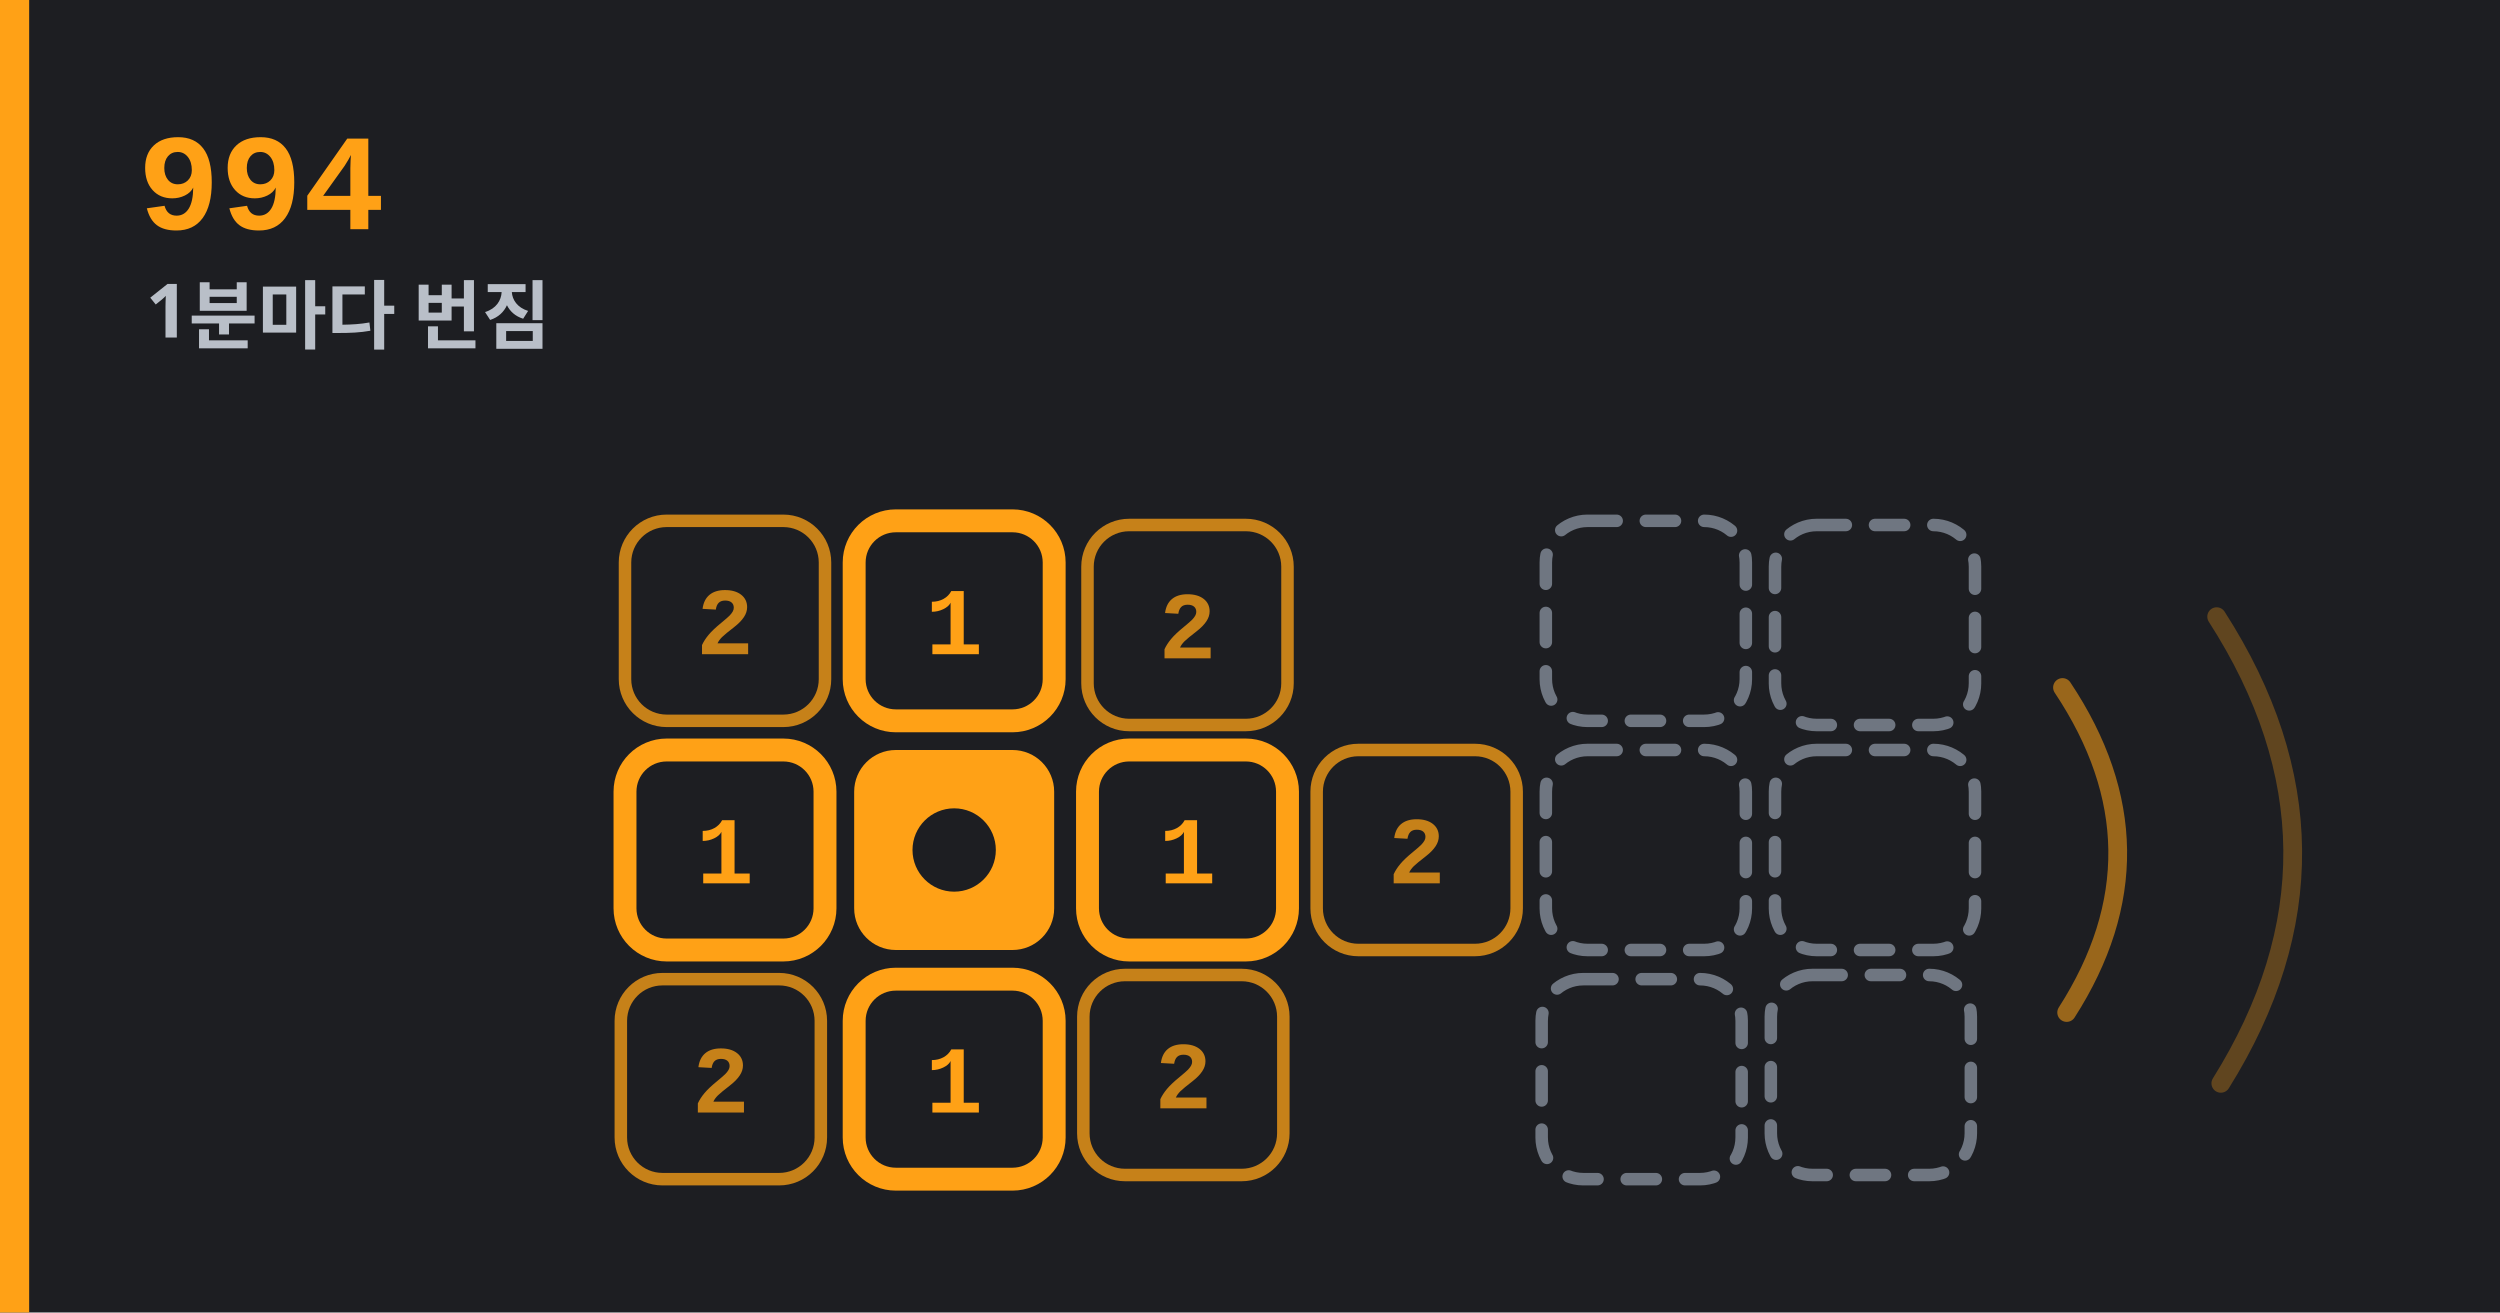
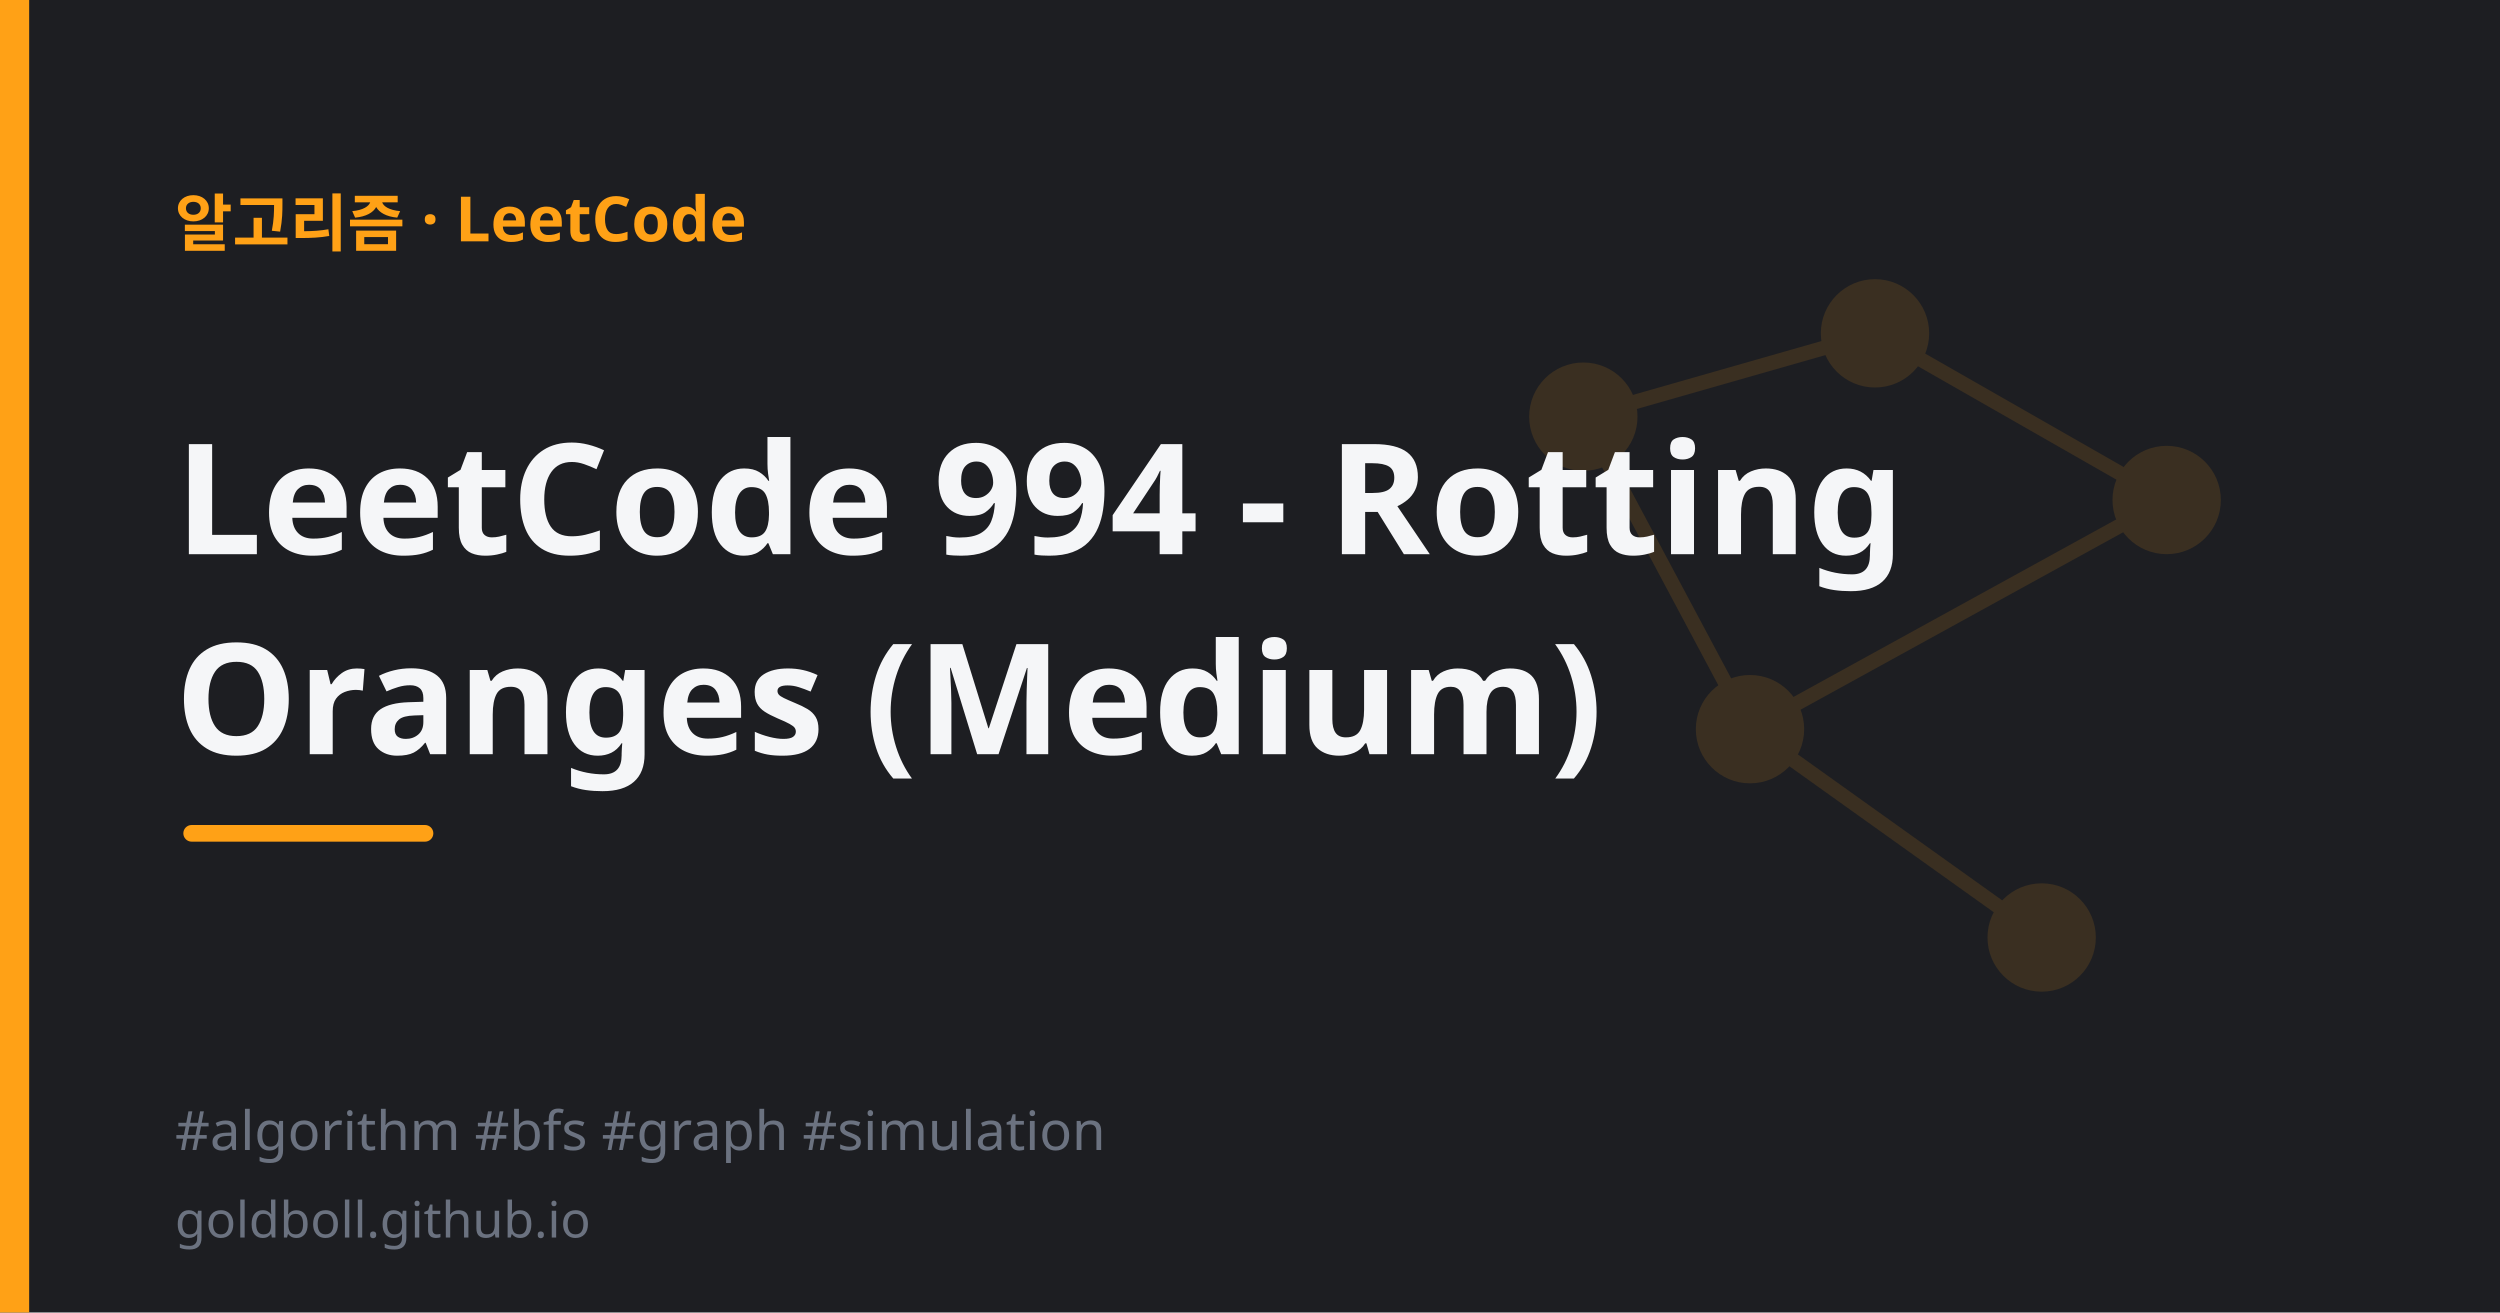
<svg xmlns="http://www.w3.org/2000/svg" width="1200" height="630" viewBox="0 0 1200 630" role="img" aria-label="LeetCode 994 - Rotting Oranges (Medium)">
  <rect width="1200" height="630" fill="#1d1e22" />
  <rect width="14" height="630" fill="#FFA116" />
-   <text x="66" y="110" font-family="'Consolas','Courier New',monospace" font-size="66" font-weight="700" fill="#FFA116">994</text>
-   <text x="70" y="162" font-family="'Segoe UI','Malgun Gothic',sans-serif" font-size="36" font-weight="600" fill="#b9bfc8">1분마다 번짐</text>
-   <g fill="none" stroke-linecap="round" stroke-linejoin="round">
-     <g stroke="#6f7681" stroke-width="6" stroke-dasharray="14 14">
-       <rect x="742" y="250" width="96" height="96" rx="20" />
-       <rect x="852" y="252" width="96" height="96" rx="20" />
-       <rect x="740" y="470" width="96" height="96" rx="20" />
-       <rect x="850" y="468" width="96" height="96" rx="20" />
-       <rect x="742" y="360" width="96" height="96" rx="20" />
-       <rect x="852" y="360" width="96" height="96" rx="20" />
-     </g>
-     <g stroke="#FFA116" stroke-width="6" opacity="0.75">
-       <rect x="300" y="250" width="96" height="96" rx="20" />
-       <rect x="522" y="252" width="96" height="96" rx="20" />
-       <rect x="298" y="470" width="96" height="96" rx="20" />
-       <rect x="520" y="468" width="96" height="96" rx="20" />
-       <rect x="632" y="360" width="96" height="96" rx="20" />
-     </g>
-     <g stroke="#FFA116" stroke-width="11">
-       <rect x="300" y="360" width="96" height="96" rx="20" />
-       <rect x="410" y="250" width="96" height="96" rx="20" />
-       <rect x="410" y="470" width="96" height="96" rx="20" />
-       <rect x="522" y="360" width="96" height="96" rx="20" />
-     </g>
-     <g stroke="#FFA116" stroke-width="9" opacity="0.55">
-       <path d="M990 330 Q 1042 408 992 486" />
-     </g>
-     <g stroke="#FFA116" stroke-width="9" opacity="0.3">
-       <path d="M1064 296 Q 1136 408 1066 520" />
-     </g>
+   <g opacity="0.13" stroke="#FFA116" fill="none" stroke-width="7" stroke-linecap="round" stroke-linejoin="round">
+     <line x1="760" y1="200" x2="900" y2="160" />
+     <line x1="900" y1="160" x2="1040" y2="240" />
+     <line x1="760" y1="200" x2="840" y2="350" />
+     <line x1="840" y1="350" x2="1040" y2="240" />
+     <line x1="840" y1="350" x2="980" y2="450" />
+     <circle cx="760" cy="200" r="26" fill="#FFA116" stroke="none" />
+     <circle cx="900" cy="160" r="26" fill="#FFA116" stroke="none" />
+     <circle cx="1040" cy="240" r="26" fill="#FFA116" stroke="none" />
+     <circle cx="840" cy="350" r="26" fill="#FFA116" stroke="none" />
+     <circle cx="980" cy="450" r="26" fill="#FFA116" stroke="none" />
  </g>
-   <rect x="410" y="360" width="96" height="96" rx="20" fill="#FFA116" />
-   <circle cx="458" cy="408" r="20" fill="#1d1e22" />
-   <g font-family="'Consolas','Courier New',monospace" font-size="46" font-weight="700" fill="#FFA116" text-anchor="middle">
-     <text x="348" y="424">1</text>
-     <text x="458" y="314">1</text>
-     <text x="458" y="534">1</text>
-     <text x="570" y="424">1</text>
-     <text x="348" y="314" opacity="0.75">2</text>
-     <text x="570" y="316" opacity="0.75">2</text>
-     <text x="346" y="534" opacity="0.75">2</text>
-     <text x="568" y="532" opacity="0.75">2</text>
-     <text x="680" y="424" opacity="0.75">2</text>
-   </g>
+   <text x="84" y="118" font-family="'Segoe UI','Malgun Gothic',sans-serif" font-size="30" font-weight="600" fill="#FFA116">알고리즘 · LeetCode</text>
+   <text x="84" y="266" font-family="'Segoe UI','Malgun Gothic',sans-serif" font-size="74" font-weight="700" fill="#f5f6f8">LeetCode 994 - Rotting</text>
+   <text x="84" y="362" font-family="'Segoe UI','Malgun Gothic',sans-serif" font-size="74" font-weight="700" fill="#f5f6f8">Oranges (Medium)</text>
+   <rect x="88" y="396" width="120" height="8" rx="4" fill="#FFA116" />
+   <text x="84" y="552" font-family="'Segoe UI','Malgun Gothic',sans-serif" font-size="26" fill="#6b7280">#algorithm   #bfs   #graph   #simulation</text>
+   <text x="84" y="594" font-family="'Segoe UI','Malgun Gothic',sans-serif" font-size="24" fill="#6b7280">goldboll.github.io</text>
</svg>
